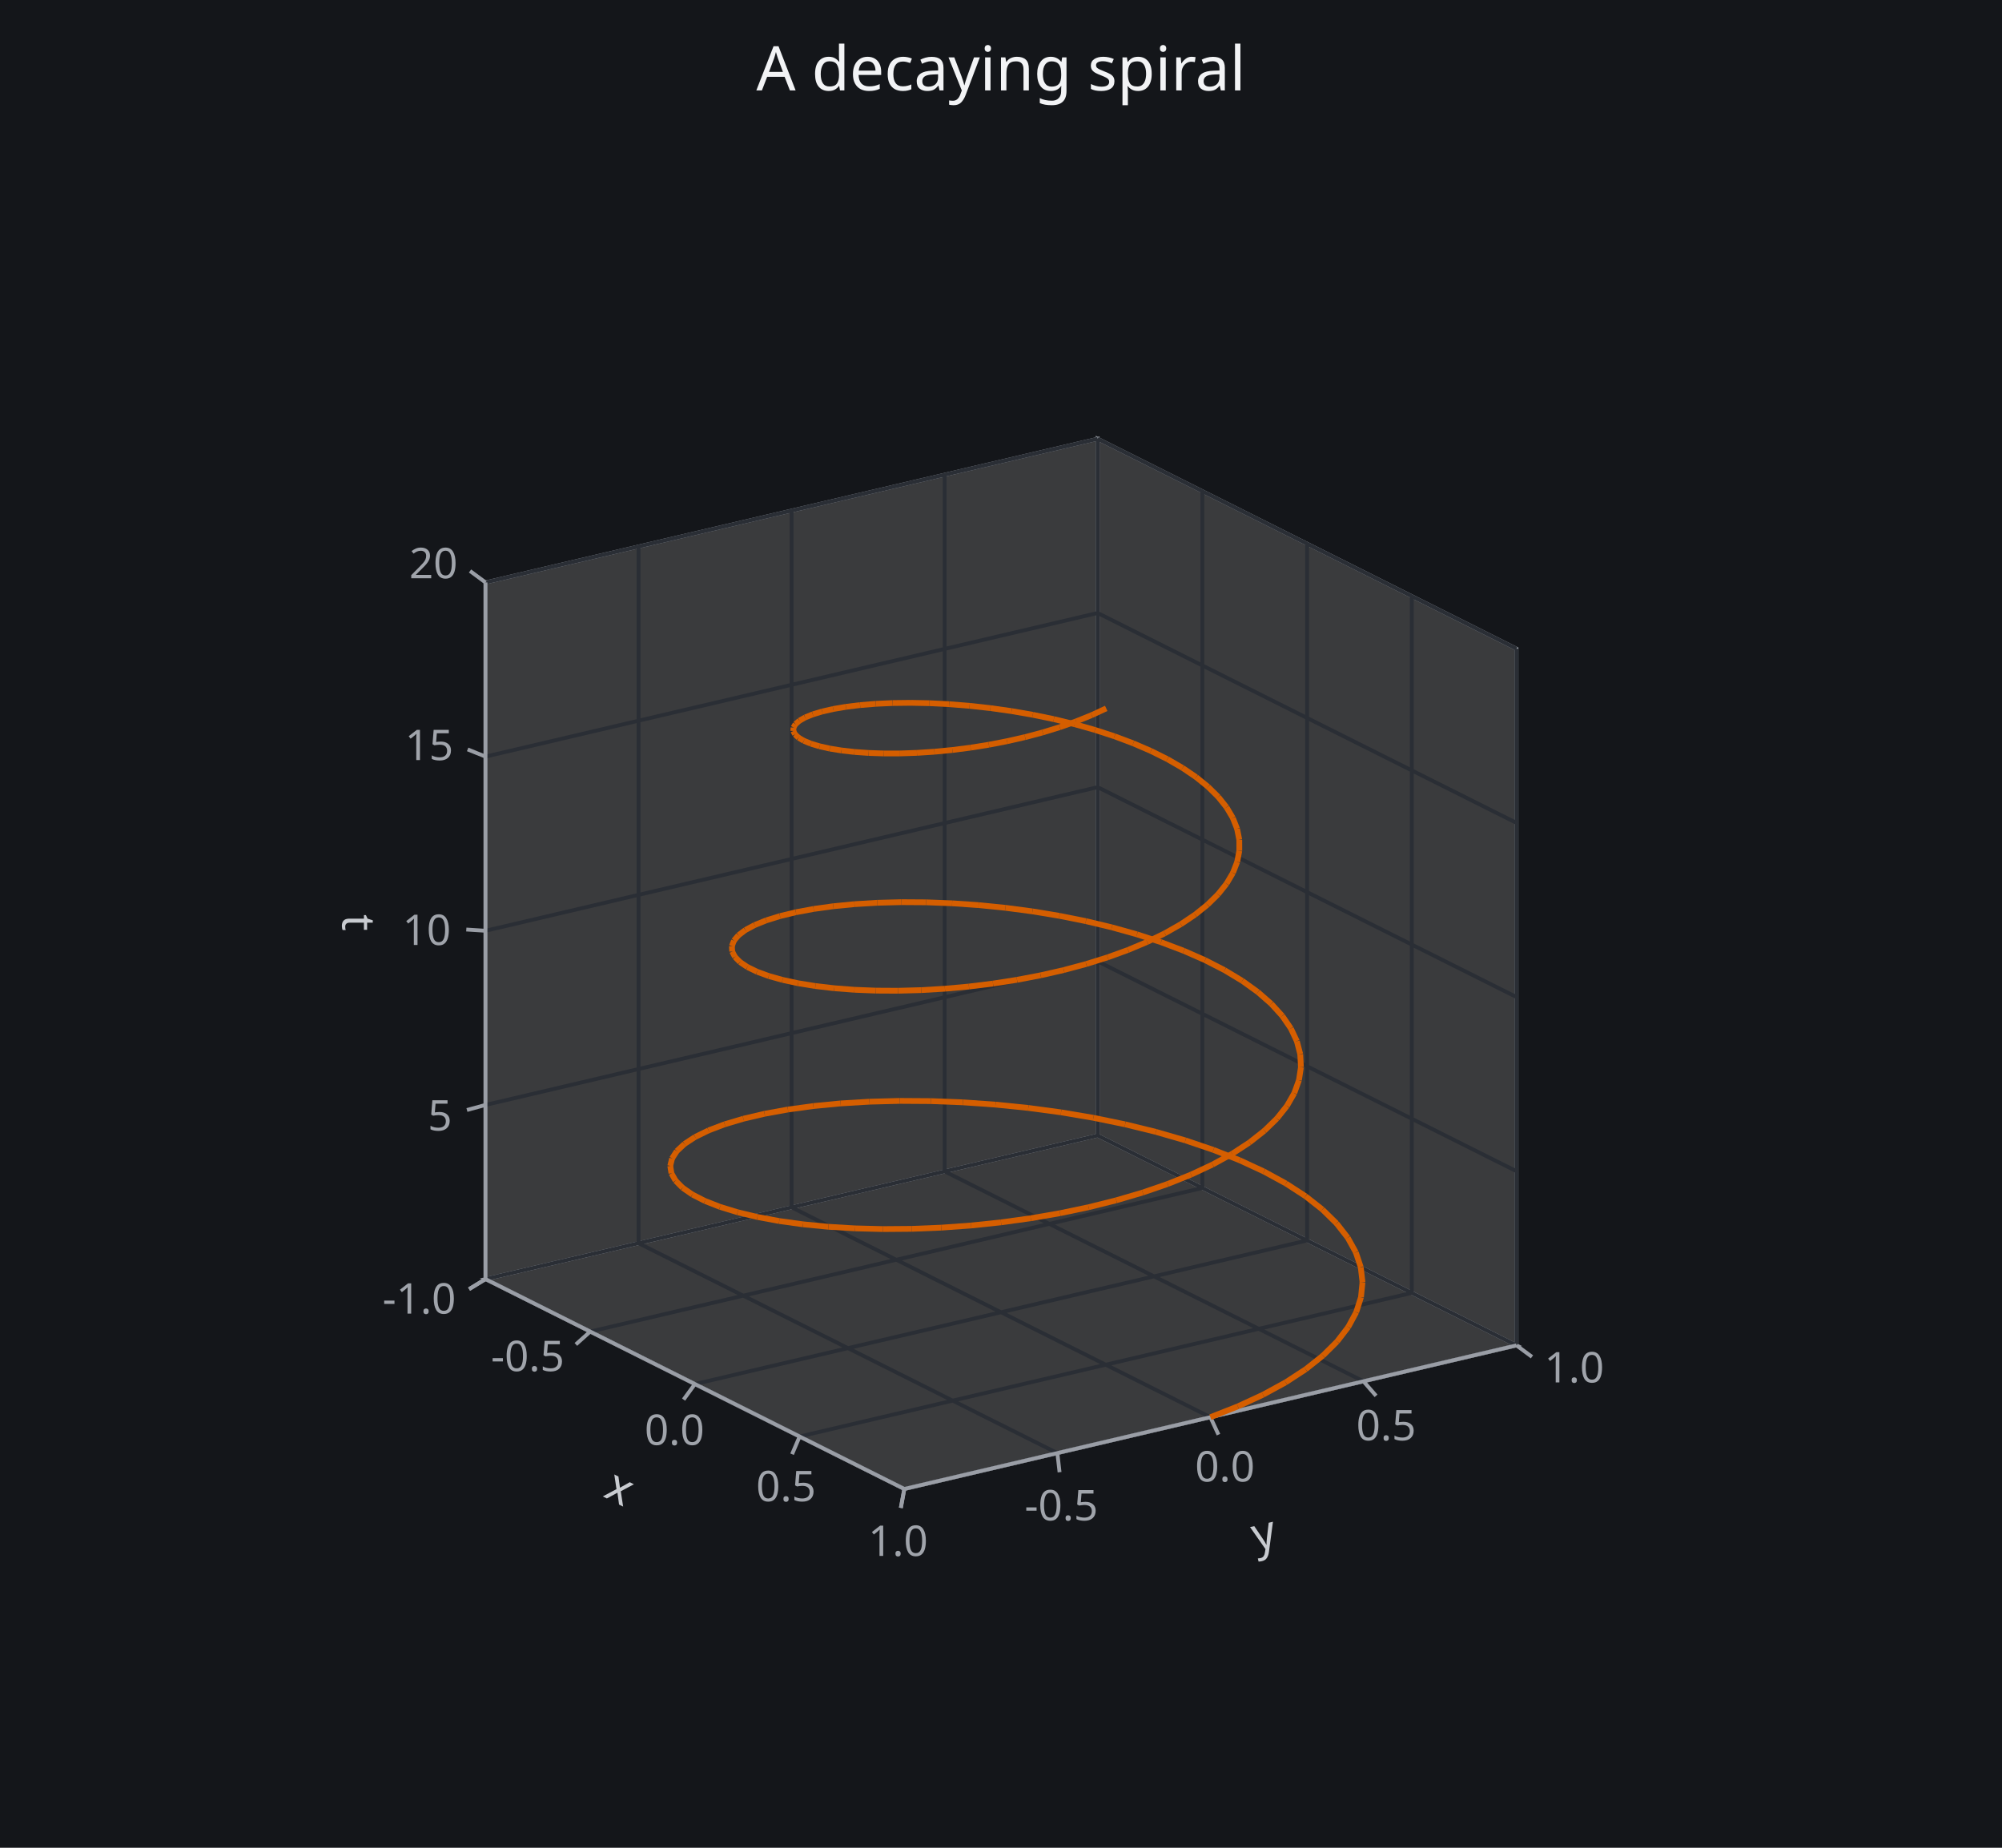
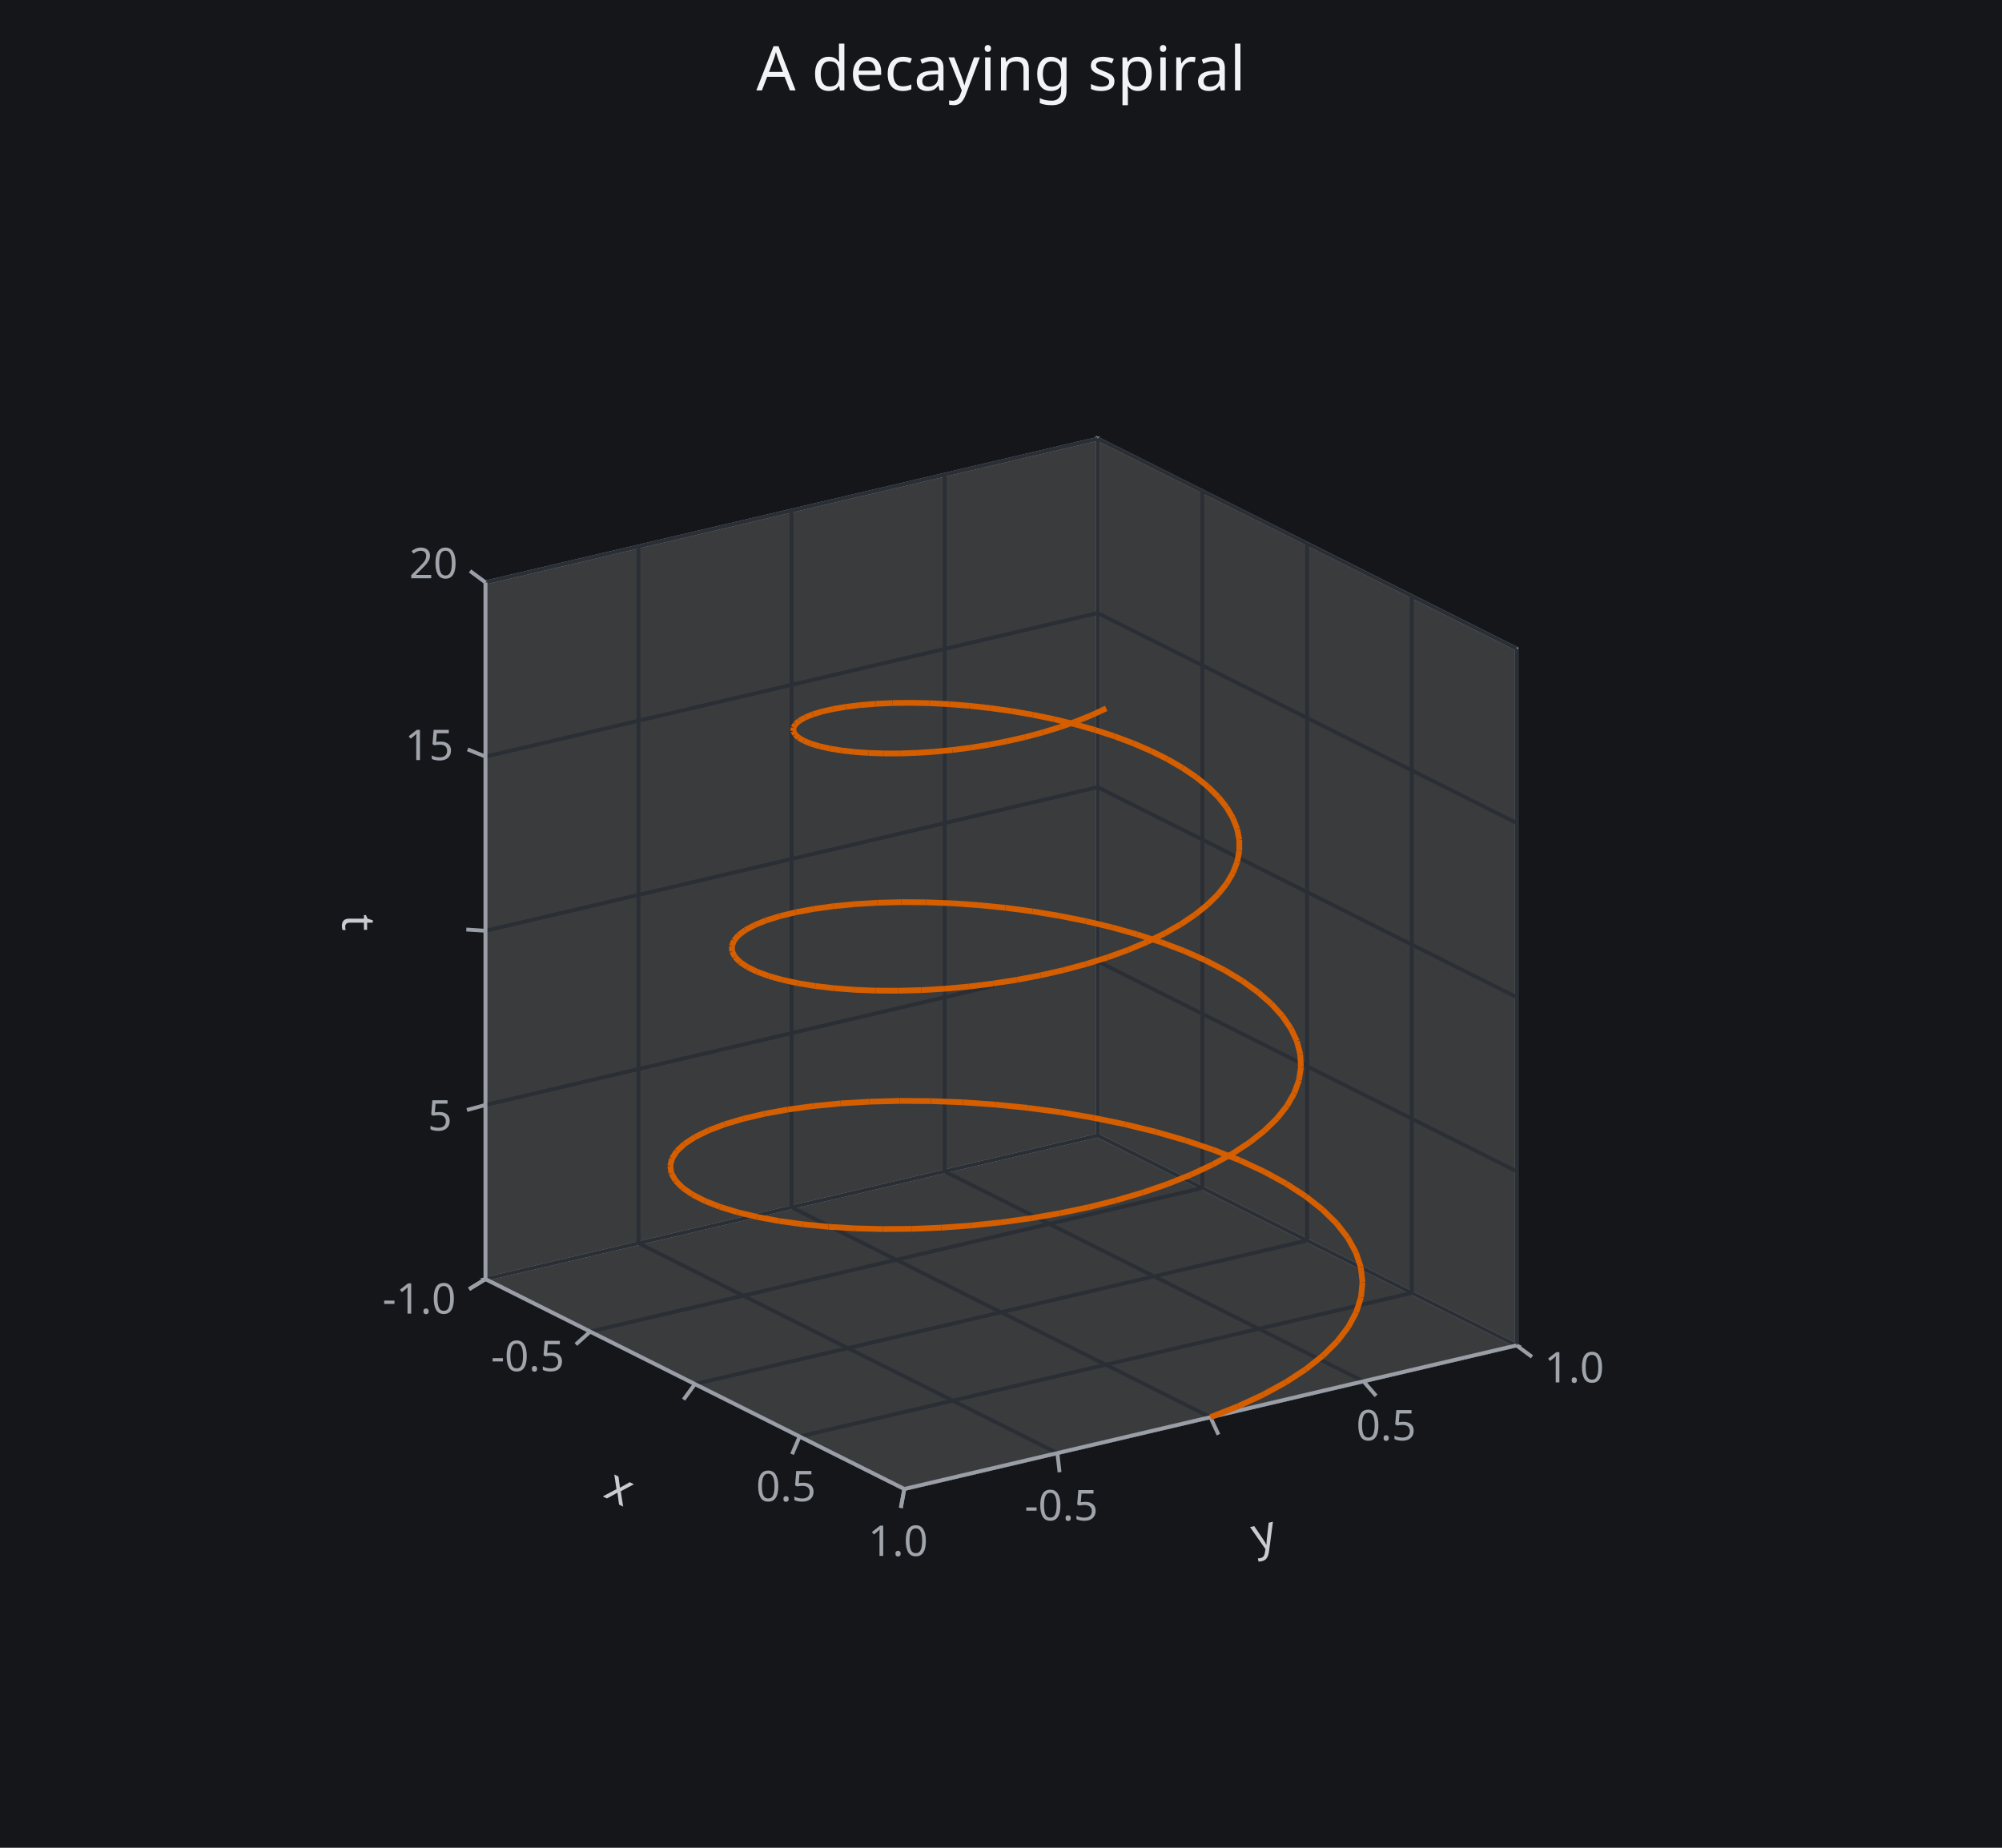
<svg xmlns="http://www.w3.org/2000/svg" width="520" height="480" viewBox="0 0 520 480" role="img" aria-labelledby="figure-title figure-desc">
  <defs>
    <clipPath id="c1">
      <path d="M12,32.8 L508,32.8 L508,468 L12,468 Z" />
    </clipPath>
  </defs>
  <path d="M0,0 L520,0 L520,480 L0,480 Z" fill="#14161a" />
  <text x="260" y="23.488" font-family="sans-serif" font-size="16" text-anchor="middle" fill="#f2f3f5">A decaying spiral</text>
  <g clip-path="url(#c1)">
    <path d="M126.105,332.278 L285.112,294.977 L285.112,113.999 L126.105,151.3 Z M285.112,294.977 L393.895,349.5 L393.895,168.522 L285.112,113.999 Z M126.105,332.278 L234.888,386.801 L393.895,349.5 L285.112,294.977 Z" fill="#3a3b3d" />
    <path fill="none" d="M126.105,332.278 L285.112,294.977 L285.112,113.999 L126.105,151.3 Z M285.112,294.977 L393.895,349.5 L393.895,168.522 L285.112,113.999 Z M126.105,332.278 L234.888,386.801 L393.895,349.5 L285.112,294.977 Z" stroke="#9a9ea6" />
    <path fill="none" d="M285.112,294.977 L285.112,113.999 M126.105,332.278 L285.112,294.977 M312.308,308.607 L312.308,127.629 M153.3,345.909 L312.308,308.607 M339.504,322.238 L339.504,141.26 M180.496,359.54 L339.504,322.238 M366.7,335.869 L366.7,154.891 M207.692,373.171 L366.7,335.869 M393.895,349.5 L393.895,168.522 M234.888,386.801 L393.895,349.5 M126.105,332.278 L126.105,151.3 M126.105,332.278 L234.888,386.801 M165.857,322.953 L165.857,141.975 M165.857,322.953 L274.64,377.476 M205.608,313.627 L205.608,132.649 M205.608,313.627 L314.392,368.151 M245.36,304.302 L245.36,123.324 M245.36,304.302 L354.143,358.825 M285.112,294.977 L285.112,113.999 M285.112,294.977 L393.895,349.5 M126.105,332.278 L285.112,294.977 M285.112,294.977 L393.895,349.5 M126.105,287.034 L285.112,249.732 M285.112,249.732 L393.895,304.255 M126.105,241.789 L285.112,204.488 M285.112,204.488 L393.895,259.011 M126.105,196.545 L285.112,159.243 M285.112,159.243 L393.895,213.766 M126.105,151.3 L285.112,113.999 M285.112,113.999 L393.895,168.522" stroke="#2a2e35" />
+     <text x="161.301" y="385.89" font-family="sans-serif" font-size="12" text-anchor="middle" dominant-baseline="central" fill="#c8cbd0" transform="rotate(26.621 161.301 385.89)">x</text>
+     <text x="328.062" y="397.746" font-family="sans-serif" font-size="12" text-anchor="middle" dominant-baseline="central" fill="#c8cbd0" transform="rotate(-13.202 328.062 397.746)">y</text>
+     <text x="93.572" y="239.697" font-family="sans-serif" font-size="12" text-anchor="middle" dominant-baseline="central" fill="#c8cbd0" transform="rotate(90 93.572 239.697)">t</text>
    <path fill="none" d="M126.105,332.278 L234.888,386.801 M126.105,332.278 L121.839,334.887 M153.3,345.909 L149.575,349.244 M180.496,359.54 L177.552,363.581 M207.692,373.171 L205.732,377.77 M234.888,386.801 L233.982,391.719" stroke="#9a9ea6" />
    <text x="118.426" y="336.973" font-family="sans-serif" font-size="11" text-anchor="end" dominant-baseline="central" fill="#a0a4ab">-1.0</text>
    <text x="146.594" y="351.911" font-family="sans-serif" font-size="11" text-anchor="end" dominant-baseline="central" fill="#a0a4ab">-0.5</text>
-     <text x="175.197" y="366.814" font-family="sans-serif" font-size="11" text-anchor="middle" dominant-baseline="hanging" fill="#a0a4ab">0.0</text>
    <text x="204.164" y="381.45" font-family="sans-serif" font-size="11" text-anchor="middle" dominant-baseline="hanging" fill="#a0a4ab">0.5</text>
    <text x="233.258" y="395.653" font-family="sans-serif" font-size="11" text-anchor="middle" dominant-baseline="hanging" fill="#a0a4ab">1.0</text>
-     <text x="161.301" y="385.89" font-family="sans-serif" font-size="12" text-anchor="middle" dominant-baseline="central" fill="#c8cbd0" transform="rotate(26.621 161.301 385.89)">x</text>
    <path fill="none" d="M234.888,386.801 L393.895,349.5 M234.888,386.801 L233.982,391.719 M274.64,377.476 L275.212,382.443 M314.392,368.151 L316.488,372.69 M354.143,358.825 L357.422,362.601 M393.895,349.5 L397.914,352.474" stroke="#9a9ea6" />
    <text x="275.67" y="386.417" font-family="sans-serif" font-size="11" text-anchor="middle" dominant-baseline="hanging" fill="#a0a4ab">-0.5</text>
-     <text x="318.166" y="376.321" font-family="sans-serif" font-size="11" text-anchor="middle" dominant-baseline="hanging" fill="#a0a4ab">0.0</text>
    <text x="360.044" y="365.621" font-family="sans-serif" font-size="11" text-anchor="middle" dominant-baseline="hanging" fill="#a0a4ab">0.5</text>
    <text x="401.13" y="354.854" font-family="sans-serif" font-size="11" dominant-baseline="central" fill="#a0a4ab">1.0</text>
-     <text x="328.062" y="397.746" font-family="sans-serif" font-size="12" text-anchor="middle" dominant-baseline="central" fill="#c8cbd0" transform="rotate(-13.202 328.062 397.746)">y</text>
    <path fill="none" d="M126.105,332.278 L126.105,151.3 M126.105,332.278 L121.839,334.887 M126.105,287.034 L121.282,288.353 M126.105,241.789 L121.115,241.468 M126.105,196.545 L121.466,194.679 M126.105,151.3 L122.086,148.325" stroke="#9a9ea6" />
    <text x="117.424" y="289.409" font-family="sans-serif" font-size="11" text-anchor="end" dominant-baseline="central" fill="#a0a4ab">5</text>
-     <text x="117.123" y="241.211" font-family="sans-serif" font-size="11" text-anchor="end" dominant-baseline="central" fill="#a0a4ab">10</text>
    <text x="117.755" y="193.186" font-family="sans-serif" font-size="11" text-anchor="end" dominant-baseline="central" fill="#a0a4ab">15</text>
    <text x="118.87" y="145.946" font-family="sans-serif" font-size="11" text-anchor="end" dominant-baseline="central" fill="#a0a4ab">20</text>
-     <text x="93.572" y="239.697" font-family="sans-serif" font-size="12" text-anchor="middle" dominant-baseline="central" fill="#c8cbd0" transform="rotate(90 93.572 239.697)">t</text>
    <polyline fill="none" points="267.093,287.816 258.573,286.949" stroke="#d55e00" stroke-width="1.5" />
    <polyline fill="none" points="275.595,288.959 267.093,287.816" stroke="#d55e00" stroke-width="1.5" />
    <polyline fill="none" points="258.573,286.949 250.111,286.358" stroke="#d55e00" stroke-width="1.5" />
    <polyline fill="none" points="284.002,290.379 275.595,288.959" stroke="#d55e00" stroke-width="1.5" />
    <polyline fill="none" points="250.111,286.358 241.784,286.04" stroke="#d55e00" stroke-width="1.5" />
    <polyline fill="none" points="292.238,292.072 284.002,290.379" stroke="#d55e00" stroke-width="1.5" />
    <polyline fill="none" points="241.784,286.04 233.664,285.987" stroke="#d55e00" stroke-width="1.5" />
    <polyline fill="none" points="300.227,294.031 292.238,292.072" stroke="#d55e00" stroke-width="1.5" />
    <polyline fill="none" points="233.664,285.987 225.823,286.191" stroke="#d55e00" stroke-width="1.5" />
    <polyline fill="none" points="307.897,296.248 300.227,294.031" stroke="#d55e00" stroke-width="1.5" />
    <polyline fill="none" points="225.823,286.191 218.332,286.641" stroke="#d55e00" stroke-width="1.5" />
    <polyline fill="none" points="315.175,298.712 307.897,296.248" stroke="#d55e00" stroke-width="1.5" />
    <polyline fill="none" points="218.332,286.641 211.254,287.324" stroke="#d55e00" stroke-width="1.5" />
    <polyline fill="none" points="321.996,301.41 315.175,298.712" stroke="#d55e00" stroke-width="1.5" />
    <polyline fill="none" points="211.254,287.324 204.65,288.226" stroke="#d55e00" stroke-width="1.5" />
    <polyline fill="none" points="328.294,304.326 321.996,301.41" stroke="#d55e00" stroke-width="1.5" />
    <polyline fill="none" points="204.65,288.226 198.579,289.328" stroke="#d55e00" stroke-width="1.5" />
    <polyline fill="none" points="334.011,307.444 328.294,304.326" stroke="#d55e00" stroke-width="1.5" />
    <polyline fill="none" points="198.579,289.328 193.091,290.613" stroke="#d55e00" stroke-width="1.5" />
    <polyline fill="none" points="339.091,310.743 334.011,307.444" stroke="#d55e00" stroke-width="1.5" />
    <polyline fill="none" points="268.173,236.755 261.16,235.828" stroke="#d55e00" stroke-width="1.5" />
    <polyline fill="none" points="275.158,237.909 268.173,236.755" stroke="#d55e00" stroke-width="1.5" />
    <polyline fill="none" points="261.16,235.828 254.182,235.129" stroke="#d55e00" stroke-width="1.5" />
    <polyline fill="none" points="282.052,239.291 275.158,237.909" stroke="#d55e00" stroke-width="1.5" />
    <polyline fill="none" points="254.182,235.129 247.302,234.655" stroke="#d55e00" stroke-width="1.5" />
    <polyline fill="none" points="193.091,290.613 188.232,292.06" stroke="#d55e00" stroke-width="1.5" />
    <polyline fill="none" points="288.791,240.897 282.052,239.291" stroke="#d55e00" stroke-width="1.5" />
    <polyline fill="none" points="247.302,234.655 240.58,234.401" stroke="#d55e00" stroke-width="1.5" />
    <polyline fill="none" points="343.486,314.203 339.091,310.743" stroke="#d55e00" stroke-width="1.5" />
    <polyline fill="none" points="295.315,242.721 288.791,240.897" stroke="#d55e00" stroke-width="1.5" />
    <polyline fill="none" points="240.58,234.401 234.077,234.359" stroke="#d55e00" stroke-width="1.5" />
    <polyline fill="none" points="301.562,244.756 295.315,242.721" stroke="#d55e00" stroke-width="1.5" />
    <polyline fill="none" points="234.077,234.359 227.848,234.522" stroke="#d55e00" stroke-width="1.5" />
    <polyline fill="none" points="188.232,292.06 184.043,293.648" stroke="#d55e00" stroke-width="1.5" />
    <polyline fill="none" points="307.474,246.994 301.562,244.756" stroke="#d55e00" stroke-width="1.5" />
    <polyline fill="none" points="347.152,317.801 343.486,314.203" stroke="#d55e00" stroke-width="1.5" />
    <polyline fill="none" points="227.848,234.522 221.949,234.878" stroke="#d55e00" stroke-width="1.5" />
    <polyline fill="none" points="312.996,249.422 307.474,246.994" stroke="#d55e00" stroke-width="1.5" />
    <polyline fill="none" points="221.949,234.878 216.429,235.415" stroke="#d55e00" stroke-width="1.5" />
    <polyline fill="none" points="184.043,293.648 180.557,295.353" stroke="#d55e00" stroke-width="1.5" />
    <polyline fill="none" points="350.052,321.513 347.152,317.801" stroke="#d55e00" stroke-width="1.5" />
    <polyline fill="none" points="318.076,252.028 312.996,249.422" stroke="#d55e00" stroke-width="1.5" />
    <polyline fill="none" points="216.429,235.415 211.337,236.121" stroke="#d55e00" stroke-width="1.5" />
    <polyline fill="none" points="322.665,254.797 318.076,252.028" stroke="#d55e00" stroke-width="1.5" />
    <polyline fill="none" points="180.557,295.353 177.802,297.153" stroke="#d55e00" stroke-width="1.5" />
    <polyline fill="none" points="211.337,236.121 206.714,236.979" stroke="#d55e00" stroke-width="1.5" />
    <polyline fill="none" points="352.157,325.314 350.052,321.513" stroke="#d55e00" stroke-width="1.5" />
    <polyline fill="none" points="326.717,257.713 322.665,254.797" stroke="#d55e00" stroke-width="1.5" />
    <polyline fill="none" points="206.714,236.979 202.599,237.973" stroke="#d55e00" stroke-width="1.5" />
    <polyline fill="none" points="177.802,297.153 175.798,299.023" stroke="#d55e00" stroke-width="1.5" />
    <polyline fill="none" points="330.194,260.758 326.717,257.713" stroke="#d55e00" stroke-width="1.5" />
    <polyline fill="none" points="353.443,329.177 352.157,325.314" stroke="#d55e00" stroke-width="1.5" />
    <polyline fill="none" points="202.599,237.973 199.027,239.086" stroke="#d55e00" stroke-width="1.5" />
    <polyline fill="none" points="268.247,185.681 262.742,184.727" stroke="#d55e00" stroke-width="1.5" />
    <polyline fill="none" points="273.723,186.814 268.247,185.681" stroke="#d55e00" stroke-width="1.5" />
    <polyline fill="none" points="262.742,184.727 257.258,183.953" stroke="#d55e00" stroke-width="1.5" />
    <polyline fill="none" points="279.12,188.125 273.723,186.814" stroke="#d55e00" stroke-width="1.5" />
    <polyline fill="none" points="257.258,183.953 251.844,183.355" stroke="#d55e00" stroke-width="1.5" />
    <polyline fill="none" points="284.389,189.613 279.12,188.125" stroke="#d55e00" stroke-width="1.5" />
    <polyline fill="none" points="251.844,183.355 246.548,182.93" stroke="#d55e00" stroke-width="1.5" />
    <polyline fill="none" points="175.798,299.023 174.559,300.938" stroke="#d55e00" stroke-width="1.5" />
    <polyline fill="none" points="289.481,191.272 284.389,189.613" stroke="#d55e00" stroke-width="1.5" />
    <polyline fill="none" points="333.06,263.913 330.194,260.758" stroke="#d55e00" stroke-width="1.5" />
    <polyline fill="none" points="246.548,182.93 241.418,182.673" stroke="#d55e00" stroke-width="1.5" />
    <polyline fill="none" points="199.027,239.086 196.024,240.299" stroke="#d55e00" stroke-width="1.5" />
    <polyline fill="none" points="294.348,193.096 289.481,191.272" stroke="#d55e00" stroke-width="1.5" />
    <polyline fill="none" points="353.895,333.077 353.443,329.177" stroke="#d55e00" stroke-width="1.5" />
    <polyline fill="none" points="241.418,182.673 236.496,182.577" stroke="#d55e00" stroke-width="1.5" />
    <polyline fill="none" points="298.944,195.08 294.348,193.096" stroke="#d55e00" stroke-width="1.5" />
    <polyline fill="none" points="236.496,182.577 231.828,182.633" stroke="#d55e00" stroke-width="1.5" />
    <polyline fill="none" points="335.286,267.159 333.06,263.913" stroke="#d55e00" stroke-width="1.5" />
    <polyline fill="none" points="174.559,300.938 174.093,302.872" stroke="#d55e00" stroke-width="1.5" />
    <polyline fill="none" points="303.226,197.212 298.944,195.08" stroke="#d55e00" stroke-width="1.5" />
    <polyline fill="none" points="196.024,240.299 193.615,241.593" stroke="#d55e00" stroke-width="1.5" />
    <polyline fill="none" points="231.828,182.633 227.451,182.832" stroke="#d55e00" stroke-width="1.5" />
    <polyline fill="none" points="353.504,336.986 353.895,333.077" stroke="#d55e00" stroke-width="1.5" />
    <polyline fill="none" points="307.152,199.484 303.226,197.212" stroke="#d55e00" stroke-width="1.5" />
    <polyline fill="none" points="227.451,182.832 223.403,183.164" stroke="#d55e00" stroke-width="1.5" />
    <polyline fill="none" points="336.847,270.473 335.286,267.159" stroke="#d55e00" stroke-width="1.5" />
    <polyline fill="none" points="193.615,241.593 191.817,242.948" stroke="#d55e00" stroke-width="1.5" />
    <polyline fill="none" points="310.683,201.882 307.152,199.484" stroke="#d55e00" stroke-width="1.5" />
    <polyline fill="none" points="223.403,183.164 219.718,183.617" stroke="#d55e00" stroke-width="1.5" />
    <polyline fill="none" points="174.093,302.872 174.398,304.802" stroke="#d55e00" stroke-width="1.5" />
    <polyline fill="none" points="352.269,340.876 353.504,336.986" stroke="#d55e00" stroke-width="1.5" />
    <polyline fill="none" points="313.785,204.396 310.683,201.882" stroke="#d55e00" stroke-width="1.5" />
    <polyline fill="none" points="337.725,273.835 336.847,270.473" stroke="#d55e00" stroke-width="1.5" />
    <polyline fill="none" points="219.718,183.617 216.425,184.177" stroke="#d55e00" stroke-width="1.5" />
    <polyline fill="none" points="191.817,242.948 190.642,244.343" stroke="#d55e00" stroke-width="1.5" />
    <polyline fill="none" points="316.425,207.009 313.785,204.396" stroke="#d55e00" stroke-width="1.5" />
    <polyline fill="none" points="174.398,304.802 175.469,306.701" stroke="#d55e00" stroke-width="1.5" />
    <polyline fill="none" points="216.425,184.177 213.552,184.831" stroke="#d55e00" stroke-width="1.5" />
    <polyline fill="none" points="337.908,277.223 337.725,273.835" stroke="#d55e00" stroke-width="1.5" />
    <polyline fill="none" points="350.197,344.72 352.269,340.876" stroke="#d55e00" stroke-width="1.5" />
    <polyline fill="none" points="190.642,244.343 190.097,245.759" stroke="#d55e00" stroke-width="1.5" />
    <polyline fill="none" points="318.577,209.708 316.425,207.009" stroke="#d55e00" stroke-width="1.5" />
    <polyline fill="none" points="213.552,184.831 211.119,185.565" stroke="#d55e00" stroke-width="1.5" />
    <polyline fill="none" points="175.469,306.701 177.29,308.546" stroke="#d55e00" stroke-width="1.5" />
    <polyline fill="none" points="337.39,280.612 337.908,277.223" stroke="#d55e00" stroke-width="1.5" />
    <polyline fill="none" points="320.217,212.475 318.577,209.708" stroke="#d55e00" stroke-width="1.5" />
    <polyline fill="none" points="211.119,185.565 209.146,186.363" stroke="#d55e00" stroke-width="1.5" />
    <polyline fill="none" points="190.097,245.759 190.181,247.175" stroke="#d55e00" stroke-width="1.5" />
    <polyline fill="none" points="347.303,348.49 350.197,344.72" stroke="#d55e00" stroke-width="1.5" />
    <polyline fill="none" points="321.326,215.296 320.217,212.475" stroke="#d55e00" stroke-width="1.5" />
    <polyline fill="none" points="209.146,186.363 207.647,187.211" stroke="#d55e00" stroke-width="1.5" />
    <polyline fill="none" points="177.29,308.546 179.842,310.312" stroke="#d55e00" stroke-width="1.5" />
    <polyline fill="none" points="336.171,283.981 337.39,280.612" stroke="#d55e00" stroke-width="1.5" />
    <polyline fill="none" points="190.181,247.175 190.89,248.57" stroke="#d55e00" stroke-width="1.5" />
    <polyline fill="none" points="343.608,352.161 347.303,348.49" stroke="#d55e00" stroke-width="1.5" />
    <polyline fill="none" points="321.89,218.151 321.326,215.296" stroke="#d55e00" stroke-width="1.5" />
    <polyline fill="none" points="207.647,187.211 206.629,188.092" stroke="#d55e00" stroke-width="1.5" />
    <polyline fill="none" points="334.259,287.307 336.171,283.981" stroke="#d55e00" stroke-width="1.5" />
    <polyline fill="none" points="179.842,310.312 183.098,311.976" stroke="#d55e00" stroke-width="1.5" />
    <polyline fill="none" points="190.89,248.57 192.214,249.924" stroke="#d55e00" stroke-width="1.5" />
    <polyline fill="none" points="321.899,221.023 321.89,218.151" stroke="#d55e00" stroke-width="1.5" />
    <polyline fill="none" points="206.629,188.092 206.099,188.991" stroke="#d55e00" stroke-width="1.5" />
    <polyline fill="none" points="339.142,355.706 343.608,352.161" stroke="#d55e00" stroke-width="1.5" />
    <polyline fill="none" points="331.665,290.567 334.259,287.307" stroke="#d55e00" stroke-width="1.5" />
    <polyline fill="none" points="192.214,249.924 194.135,251.217" stroke="#d55e00" stroke-width="1.5" />
    <polyline fill="none" points="183.098,311.976 187.023,313.517" stroke="#d55e00" stroke-width="1.5" />
    <polyline fill="none" points="321.349,223.894 321.899,221.023" stroke="#d55e00" stroke-width="1.5" />
    <polyline fill="none" points="206.099,188.991 206.057,189.891" stroke="#d55e00" stroke-width="1.5" />
    <polyline fill="none" points="333.941,359.1 339.142,355.706" stroke="#d55e00" stroke-width="1.5" />
    <polyline fill="none" points="328.41,293.739 331.665,290.567" stroke="#d55e00" stroke-width="1.5" />
    <polyline fill="none" points="206.057,189.891 206.499,190.777" stroke="#d55e00" stroke-width="1.5" />
    <polyline fill="none" points="320.241,226.746 321.349,223.894" stroke="#d55e00" stroke-width="1.5" />
    <polyline fill="none" points="194.135,251.217 196.633,252.432" stroke="#d55e00" stroke-width="1.5" />
    <polyline fill="none" points="187.023,313.517 191.581,314.912" stroke="#d55e00" stroke-width="1.5" />
    <polyline fill="none" points="328.048,362.32 333.941,359.1" stroke="#d55e00" stroke-width="1.5" />
    <polyline fill="none" points="206.499,190.777 207.417,191.633" stroke="#d55e00" stroke-width="1.5" />
    <polyline fill="none" points="318.581,229.56 320.241,226.746" stroke="#d55e00" stroke-width="1.5" />
    <polyline fill="none" points="324.519,296.801 328.41,293.739" stroke="#d55e00" stroke-width="1.5" />
    <polyline fill="none" points="196.633,252.432 199.682,253.549" stroke="#d55e00" stroke-width="1.5" />
    <polyline fill="none" points="191.581,314.912 196.724,316.144" stroke="#d55e00" stroke-width="1.5" />
    <polyline fill="none" points="321.513,365.344 328.048,362.32" stroke="#d55e00" stroke-width="1.5" />
    <polyline fill="none" points="207.417,191.633 208.798,192.443" stroke="#d55e00" stroke-width="1.5" />
    <polyline fill="none" points="316.379,232.32 318.581,229.56" stroke="#d55e00" stroke-width="1.5" />
    <polyline fill="none" points="320.022,299.734 324.519,296.801" stroke="#d55e00" stroke-width="1.5" />
    <polyline fill="none" points="199.682,253.549 203.249,254.551" stroke="#d55e00" stroke-width="1.5" />
    <polyline fill="none" points="196.724,316.144 202.405,317.194" stroke="#d55e00" stroke-width="1.5" />
    <polyline fill="none" points="208.798,192.443 210.625,193.195" stroke="#d55e00" stroke-width="1.5" />
    <polyline fill="none" points="313.651,235.005 316.379,232.32" stroke="#d55e00" stroke-width="1.5" />
    <polyline fill="none" points="314.392,368.151 321.513,365.344" stroke="#d55e00" stroke-width="1.5" />
    <polyline fill="none" points="314.958,302.517 320.022,299.734" stroke="#d55e00" stroke-width="1.5" />
    <polyline fill="none" points="203.249,254.551 207.3,255.424" stroke="#d55e00" stroke-width="1.5" />
    <polyline fill="none" points="202.405,317.194 208.57,318.046" stroke="#d55e00" stroke-width="1.5" />
    <polyline fill="none" points="210.625,193.195 212.879,193.872" stroke="#d55e00" stroke-width="1.5" />
    <polyline fill="none" points="310.418,237.601 313.651,235.005" stroke="#d55e00" stroke-width="1.5" />
    <polyline fill="none" points="309.367,305.132 314.958,302.517" stroke="#d55e00" stroke-width="1.5" />
    <polyline fill="none" points="207.3,255.424 211.794,256.151" stroke="#d55e00" stroke-width="1.5" />
    <polyline fill="none" points="208.57,318.046 215.16,318.686" stroke="#d55e00" stroke-width="1.5" />
    <polyline fill="none" points="306.705,240.09 310.418,237.601" stroke="#d55e00" stroke-width="1.5" />
    <polyline fill="none" points="212.879,193.872 215.534,194.463" stroke="#d55e00" stroke-width="1.5" />
    <polyline fill="none" points="303.299,307.563 309.367,305.132" stroke="#d55e00" stroke-width="1.5" />
    <polyline fill="none" points="211.794,256.151 216.689,256.72" stroke="#d55e00" stroke-width="1.5" />
    <polyline fill="none" points="215.16,318.686 222.113,319.102" stroke="#d55e00" stroke-width="1.5" />
    <polyline fill="none" points="302.542,242.457 306.705,240.09" stroke="#d55e00" stroke-width="1.5" />
    <polyline fill="none" points="215.534,194.463 218.565,194.955" stroke="#d55e00" stroke-width="1.5" />
    <polyline fill="none" points="296.803,309.793 303.299,307.563" stroke="#d55e00" stroke-width="1.5" />
    <polyline fill="none" points="216.689,256.72 221.937,257.12" stroke="#d55e00" stroke-width="1.5" />
    <polyline fill="none" points="222.113,319.102 229.365,319.283" stroke="#d55e00" stroke-width="1.5" />
    <polyline fill="none" points="297.964,244.687 302.542,242.457" stroke="#d55e00" stroke-width="1.5" />
    <polyline fill="none" points="218.565,194.955 221.938,195.336" stroke="#d55e00" stroke-width="1.5" />
    <polyline fill="none" points="289.937,311.81 296.803,309.793" stroke="#d55e00" stroke-width="1.5" />
    <polyline fill="none" points="229.365,319.283 236.85,319.222" stroke="#d55e00" stroke-width="1.5" />
    <polyline fill="none" points="221.937,257.12 227.488,257.339" stroke="#d55e00" stroke-width="1.5" />
    <polyline fill="none" points="282.76,313.602 289.937,311.81" stroke="#d55e00" stroke-width="1.5" />
    <polyline fill="none" points="293.008,246.766 297.964,244.687" stroke="#d55e00" stroke-width="1.5" />
    <polyline fill="none" points="221.938,195.336 225.622,195.597" stroke="#d55e00" stroke-width="1.5" />
    <polyline fill="none" points="236.85,319.222 244.498,318.913" stroke="#d55e00" stroke-width="1.5" />
    <polyline fill="none" points="275.336,315.159 282.76,313.602" stroke="#d55e00" stroke-width="1.5" />
    <polyline fill="none" points="227.488,257.339 233.291,257.37" stroke="#d55e00" stroke-width="1.5" />
    <polyline fill="none" points="287.718,248.683 293.008,246.766" stroke="#d55e00" stroke-width="1.5" />
    <polyline fill="none" points="244.498,318.913 252.241,318.352" stroke="#d55e00" stroke-width="1.5" />
    <polyline fill="none" points="267.729,316.472 275.336,315.159" stroke="#d55e00" stroke-width="1.5" />
    <polyline fill="none" points="252.241,318.352 260.008,317.538" stroke="#d55e00" stroke-width="1.5" />
    <polyline fill="none" points="260.008,317.538 267.729,316.472" stroke="#d55e00" stroke-width="1.5" />
    <polyline fill="none" points="225.622,195.597 229.58,195.729" stroke="#d55e00" stroke-width="1.5" />
    <polyline fill="none" points="233.291,257.37 239.292,257.207" stroke="#d55e00" stroke-width="1.5" />
    <polyline fill="none" points="282.138,250.427 287.718,248.683" stroke="#d55e00" stroke-width="1.5" />
    <polyline fill="none" points="229.58,195.729 233.774,195.723" stroke="#d55e00" stroke-width="1.5" />
    <polyline fill="none" points="239.292,257.207 245.435,256.843" stroke="#d55e00" stroke-width="1.5" />
    <polyline fill="none" points="276.316,251.988 282.138,250.427" stroke="#d55e00" stroke-width="1.5" />
    <polyline fill="none" points="270.304,253.359 276.316,251.988" stroke="#d55e00" stroke-width="1.5" />
    <polyline fill="none" points="245.435,256.843 251.665,256.277" stroke="#d55e00" stroke-width="1.5" />
    <polyline fill="none" points="283.547,185.775 287.332,184.02" stroke="#d55e00" stroke-width="1.5" />
    <polyline fill="none" points="233.774,195.723 238.165,195.574" stroke="#d55e00" stroke-width="1.5" />
    <polyline fill="none" points="264.155,254.533 270.304,253.359" stroke="#d55e00" stroke-width="1.5" />
    <polyline fill="none" points="251.665,256.277 257.923,255.506" stroke="#d55e00" stroke-width="1.5" />
    <polyline fill="none" points="257.923,255.506 264.155,254.533" stroke="#d55e00" stroke-width="1.5" />
    <polyline fill="none" points="279.512,187.406 283.547,185.775" stroke="#d55e00" stroke-width="1.5" />
    <polyline fill="none" points="238.165,195.574 242.709,195.277" stroke="#d55e00" stroke-width="1.5" />
    <polyline fill="none" points="275.26,188.905 279.512,187.406" stroke="#d55e00" stroke-width="1.5" />
    <polyline fill="none" points="242.709,195.277 247.366,194.827" stroke="#d55e00" stroke-width="1.5" />
    <polyline fill="none" points="270.827,190.266 275.26,188.905" stroke="#d55e00" stroke-width="1.5" />
    <polyline fill="none" points="247.366,194.827 252.092,194.223" stroke="#d55e00" stroke-width="1.5" />
    <polyline fill="none" points="266.254,191.482 270.827,190.266" stroke="#d55e00" stroke-width="1.5" />
    <polyline fill="none" points="252.092,194.223 256.844,193.463" stroke="#d55e00" stroke-width="1.5" />
    <polyline fill="none" points="261.579,192.549 266.254,191.482" stroke="#d55e00" stroke-width="1.5" />
    <polyline fill="none" points="256.844,193.463 261.579,192.549" stroke="#d55e00" stroke-width="1.5" />
  </g>
</svg>
